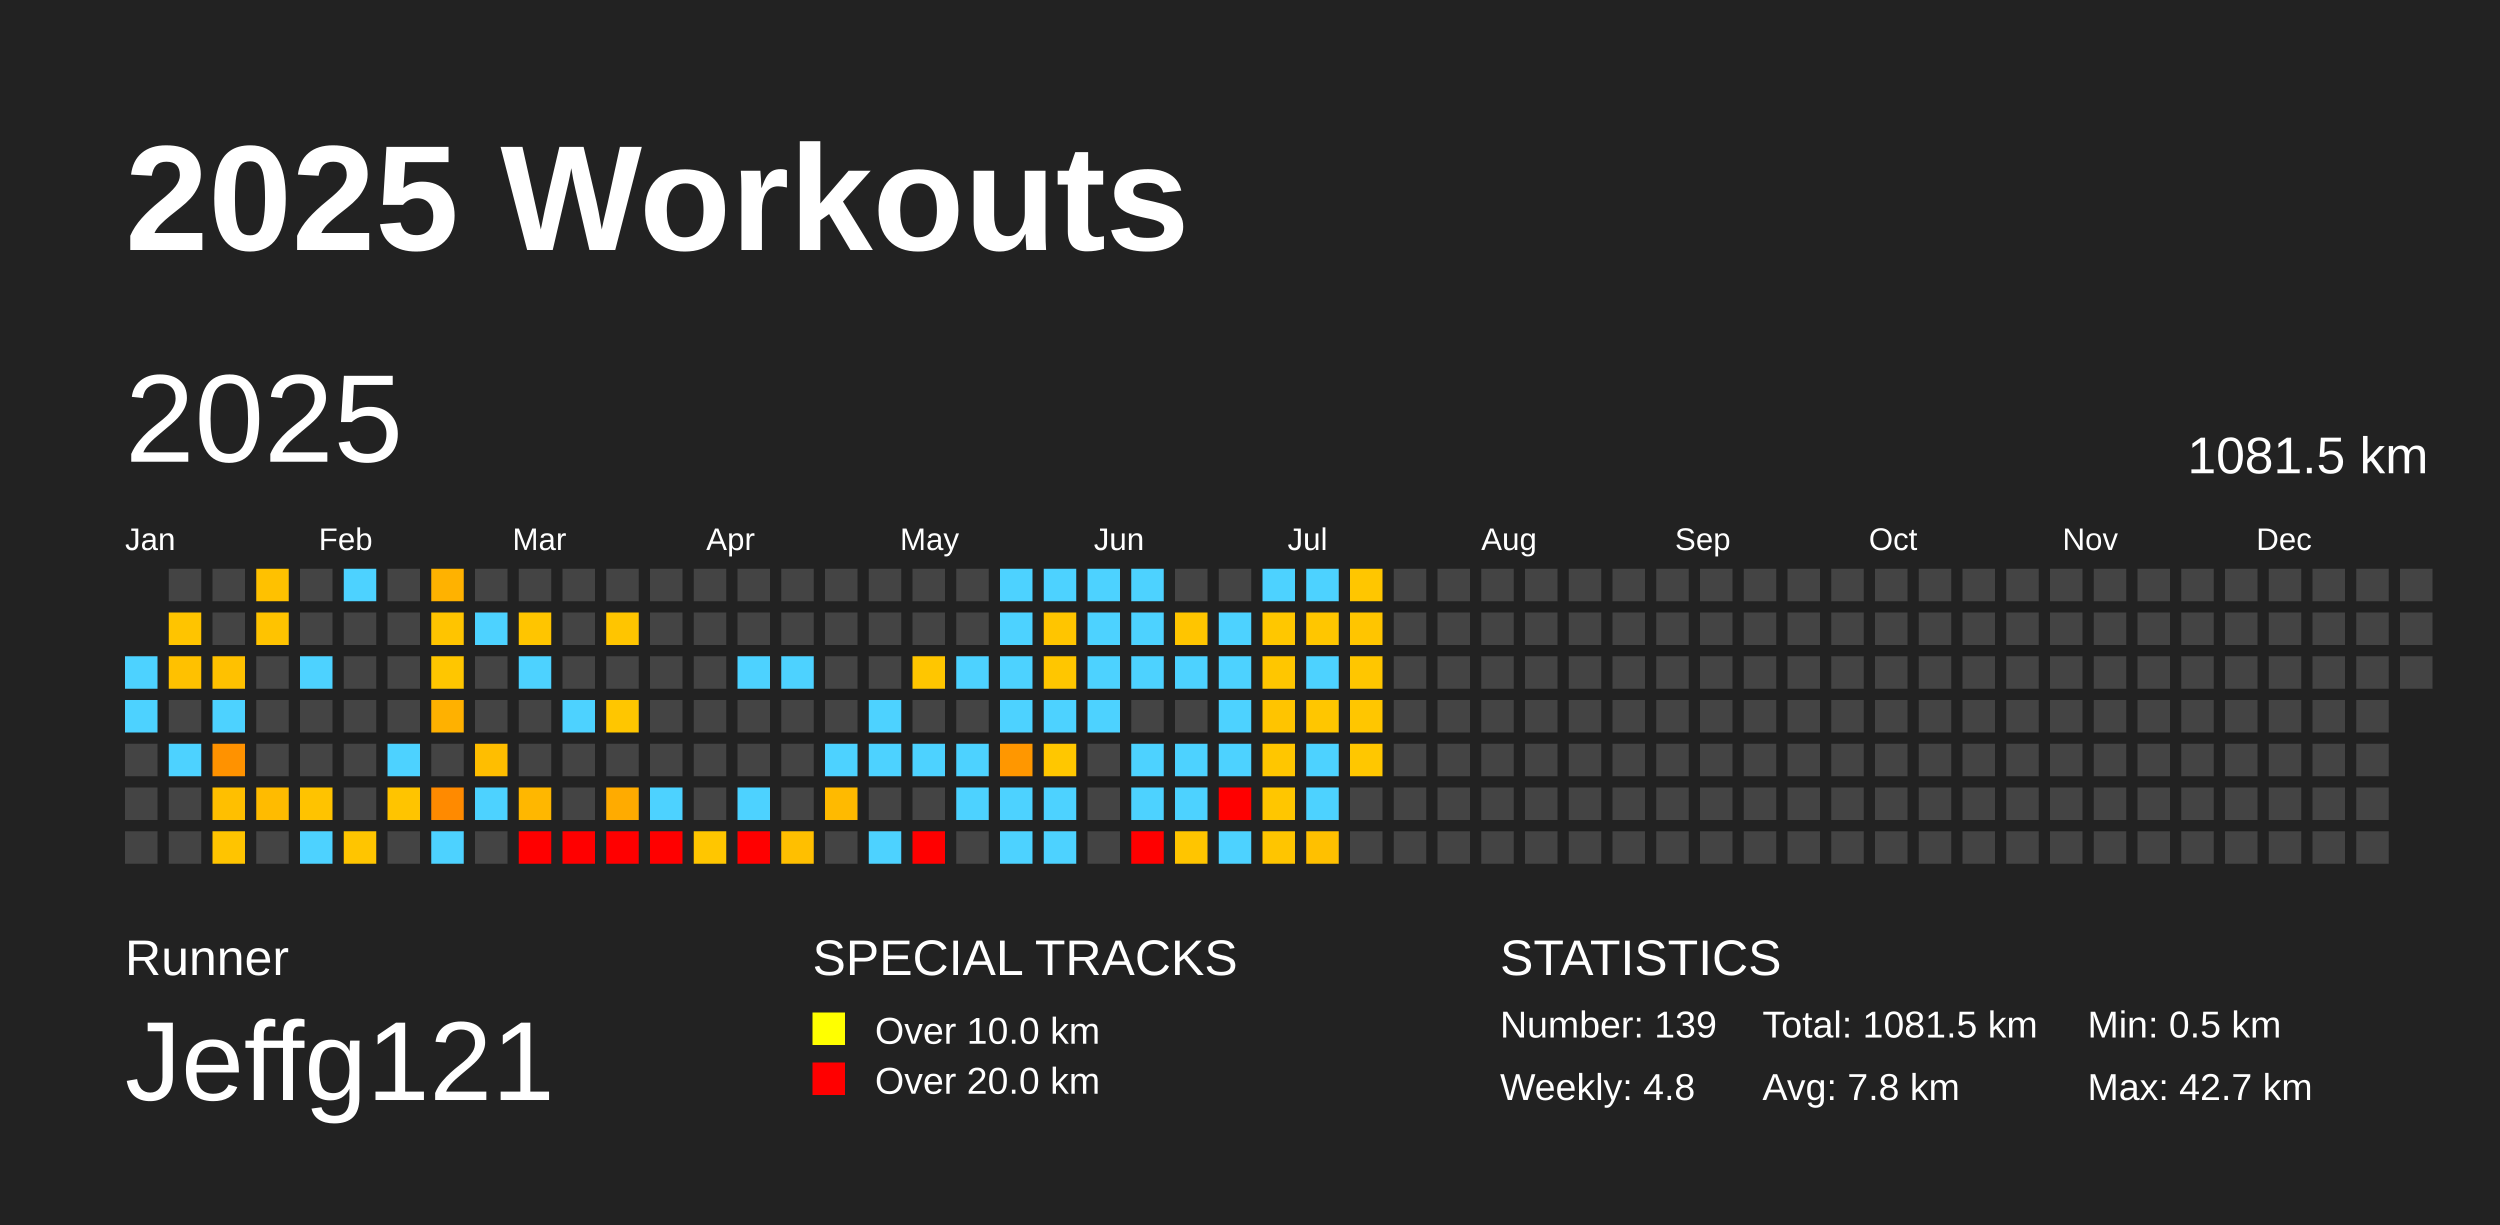
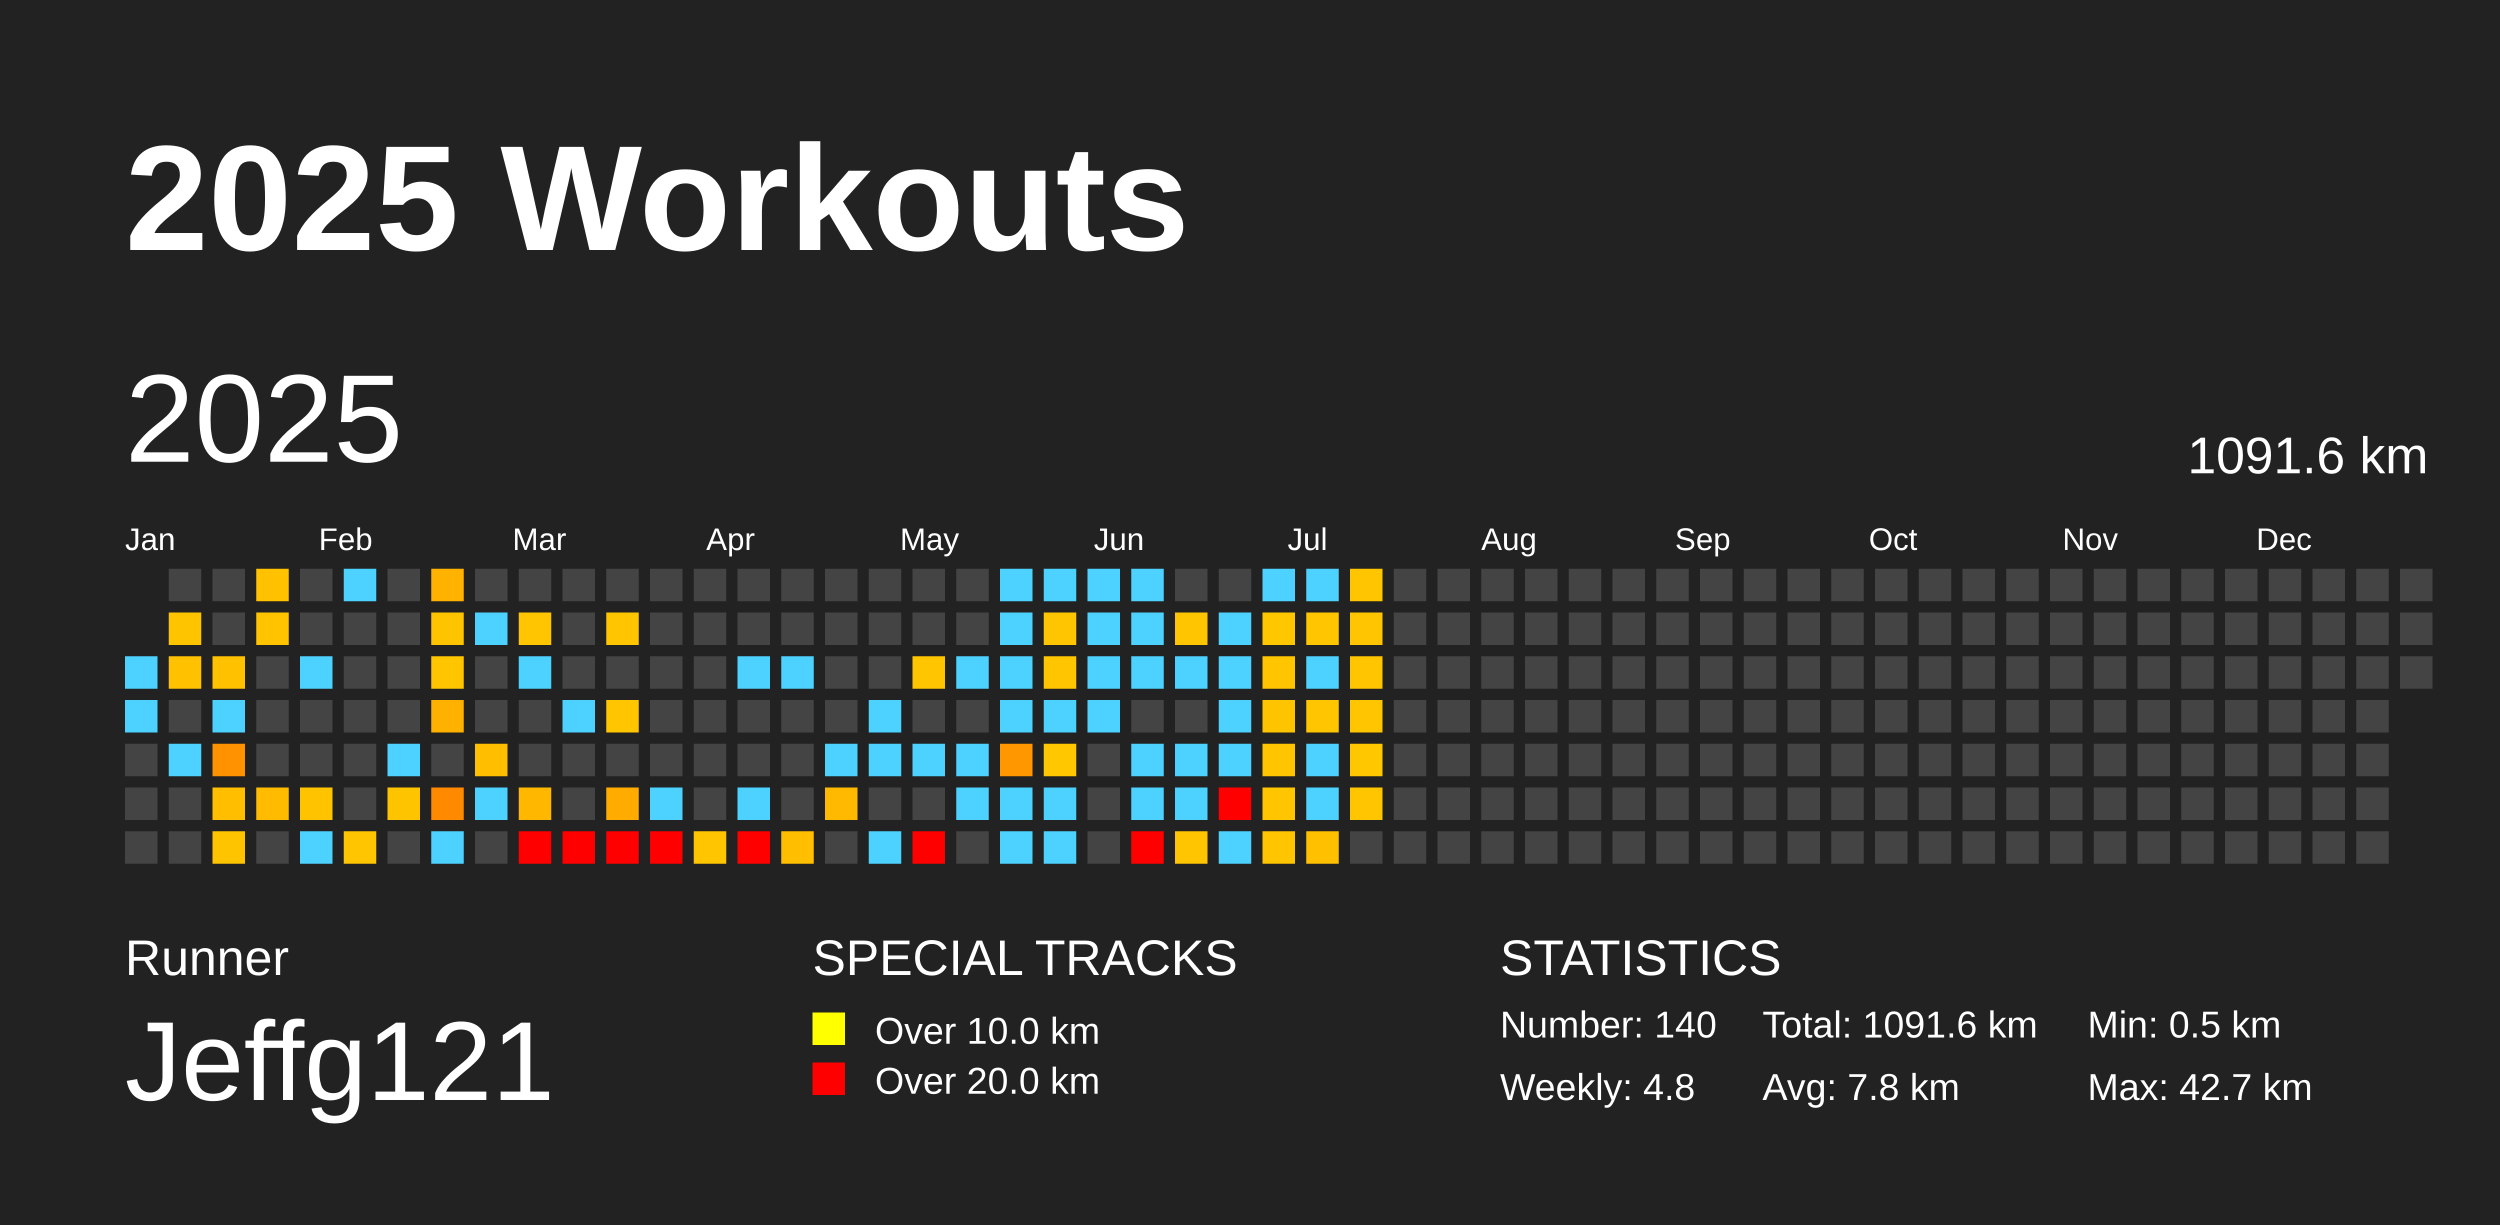
<svg xmlns="http://www.w3.org/2000/svg" baseProfile="full" height="98mm" version="1.1" viewBox="0,0,200,98" width="200mm">
  <defs />
  <rect fill="#222222" height="98" width="200" x="0" y="0" />
  <text fill="#FFFFFF" style="font-size:12px; font-family:Arial; font-weight:bold;" x="10" y="20">2025 Workouts</text>
  <text fill="#FFFFFF" style="font-size:4px; font-family:Arial" x="10" y="78">Runner</text>
  <text fill="#FFFFFF" style="font-size:9px; font-family:Arial" x="10" y="88">Jeffg121</text>
  <text fill="#FFFFFF" style="font-size:4px; font-family:Arial" x="65" y="78">SPECIAL TRACKS</text>
  <rect fill="yellow" height="2.6" width="2.6" x="65" y="81" />
  <text fill="#FFFFFF" style="font-size:3px; font-family:Arial" x="70" y="83.5">Over 10.0 km</text>
  <rect fill="red" height="2.6" width="2.6" x="65" y="85" />
  <text fill="#FFFFFF" style="font-size:3px; font-family:Arial" x="70" y="87.5">Over 20.0 km</text>
  <text fill="#FFFFFF" style="font-size:4px; font-family:Arial" x="120" y="78">STATISTICS</text>
-   <text fill="#FFFFFF" style="font-size:3px; font-family:Arial" x="120" y="83">Number: 139</text>
+   <text fill="#FFFFFF" style="font-size:3px; font-family:Arial" x="120" y="83">Number: 140</text>
  <text fill="#FFFFFF" style="font-size:3px; font-family:Arial" x="120" y="88">Weekly: 4.8</text>
-   <text fill="#FFFFFF" style="font-size:3px; font-family:Arial" x="141" y="83">Total: 1081.5 km</text>
+   <text fill="#FFFFFF" style="font-size:3px; font-family:Arial" x="141" y="83">Total: 1091.6 km</text>
  <text fill="#FFFFFF" style="font-size:3px; font-family:Arial" x="141" y="88">Avg: 7.8 km</text>
  <text fill="#FFFFFF" style="font-size:3px; font-family:Arial" x="167" y="83">Min: 0.5 km</text>
  <text fill="#FFFFFF" style="font-size:3px; font-family:Arial" x="167" y="88">Max: 42.7 km</text>
  <text dominant-baseline="hanging" fill="#FFFFFF" style="font-size:10.0px; font-family:Arial;" x="10" y="30">2025</text>
-   <text dominant-baseline="hanging" fill="#FFFFFF" style="font-size:4.125px; font-family:Arial;" x="175" y="35">1081.5 km</text>
+   <text dominant-baseline="hanging" fill="#FFFFFF" style="font-size:4.125px; font-family:Arial;" x="175" y="35">1091.6 km</text>
  <text fill="#FFFFFF" style="font-size:2.5px; font-family:Arial" x="10.0" y="44">Jan</text>
  <text fill="#FFFFFF" style="font-size:2.5px; font-family:Arial" x="25.5" y="44">Feb</text>
  <text fill="#FFFFFF" style="font-size:2.5px; font-family:Arial" x="41.0" y="44">Mar</text>
  <text fill="#FFFFFF" style="font-size:2.5px; font-family:Arial" x="56.5" y="44">Apr</text>
  <text fill="#FFFFFF" style="font-size:2.5px; font-family:Arial" x="72.0" y="44">May</text>
  <text fill="#FFFFFF" style="font-size:2.5px; font-family:Arial" x="87.5" y="44">Jun</text>
  <text fill="#FFFFFF" style="font-size:2.5px; font-family:Arial" x="103.0" y="44">Jul</text>
  <text fill="#FFFFFF" style="font-size:2.5px; font-family:Arial" x="118.5" y="44">Aug</text>
  <text fill="#FFFFFF" style="font-size:2.5px; font-family:Arial" x="134.0" y="44">Sep</text>
  <text fill="#FFFFFF" style="font-size:2.5px; font-family:Arial" x="149.5" y="44">Oct</text>
  <text fill="#FFFFFF" style="font-size:2.5px; font-family:Arial" x="165.0" y="44">Nov</text>
  <text fill="#FFFFFF" style="font-size:2.5px; font-family:Arial" x="180.5" y="44">Dec</text>
  <rect fill="#4dd2ff" height="2.6" width="2.6" x="10.0" y="52.5" />
  <rect fill="#4dd2ff" height="2.6" width="2.6" x="10.0" y="56.0" />
  <rect fill="#444444" height="2.6" width="2.6" x="10.0" y="59.5" />
  <rect fill="#444444" height="2.6" width="2.6" x="10.0" y="63.0" />
  <rect fill="#444444" height="2.6" width="2.6" x="10.0" y="66.5" />
  <rect fill="#444444" height="2.6" width="2.6" x="13.5" y="45.5" />
  <rect fill="#ffc400" height="2.6" width="2.6" x="13.5" y="49.0" />
  <rect fill="#ffc100" height="2.6" width="2.6" x="13.5" y="52.5" />
  <rect fill="#444444" height="2.6" width="2.6" x="13.5" y="56.0" />
  <rect fill="#4dd2ff" height="2.6" width="2.6" x="13.5" y="59.5" />
  <rect fill="#444444" height="2.6" width="2.6" x="13.5" y="63.0" />
  <rect fill="#444444" height="2.6" width="2.6" x="13.5" y="66.5" />
  <rect fill="#444444" height="2.6" width="2.6" x="17.0" y="45.5" />
  <rect fill="#444444" height="2.6" width="2.6" x="17.0" y="49.0" />
  <rect fill="#ffc100" height="2.6" width="2.6" x="17.0" y="52.5" />
  <rect fill="#4dd2ff" height="2.6" width="2.6" x="17.0" y="56.0" />
  <rect fill="#ff9200" height="2.6" width="2.6" x="17.0" y="59.5" />
  <rect fill="#ffbf00" height="2.6" width="2.6" x="17.0" y="63.0" />
  <rect fill="#ffc400" height="2.6" width="2.6" x="17.0" y="66.5" />
  <rect fill="#ffc100" height="2.6" width="2.6" x="20.5" y="45.5" />
  <rect fill="#ffc300" height="2.6" width="2.6" x="20.5" y="49.0" />
  <rect fill="#444444" height="2.6" width="2.6" x="20.5" y="52.5" />
  <rect fill="#444444" height="2.6" width="2.6" x="20.5" y="56.0" />
  <rect fill="#444444" height="2.6" width="2.6" x="20.5" y="59.5" />
  <rect fill="#ffbb00" height="2.6" width="2.6" x="20.5" y="63.0" />
  <rect fill="#444444" height="2.6" width="2.6" x="20.5" y="66.5" />
  <rect fill="#444444" height="2.6" width="2.6" x="24.0" y="45.5" />
  <rect fill="#444444" height="2.6" width="2.6" x="24.0" y="49.0" />
  <rect fill="#4dd2ff" height="2.6" width="2.6" x="24.0" y="52.5" />
  <rect fill="#444444" height="2.6" width="2.6" x="24.0" y="56.0" />
  <rect fill="#444444" height="2.6" width="2.6" x="24.0" y="59.5" />
  <rect fill="#ffc300" height="2.6" width="2.6" x="24.0" y="63.0" />
  <rect fill="#4dd2ff" height="2.6" width="2.6" x="24.0" y="66.5" />
  <rect fill="#4dd2ff" height="2.6" width="2.6" x="27.5" y="45.5" />
  <rect fill="#444444" height="2.6" width="2.6" x="27.5" y="49.0" />
  <rect fill="#444444" height="2.6" width="2.6" x="27.5" y="52.5" />
  <rect fill="#444444" height="2.6" width="2.6" x="27.5" y="56.0" />
  <rect fill="#444444" height="2.6" width="2.6" x="27.5" y="59.5" />
  <rect fill="#444444" height="2.6" width="2.6" x="27.5" y="63.0" />
  <rect fill="#ffc500" height="2.6" width="2.6" x="27.5" y="66.5" />
  <rect fill="#444444" height="2.6" width="2.6" x="31.0" y="45.5" />
  <rect fill="#444444" height="2.6" width="2.6" x="31.0" y="49.0" />
  <rect fill="#444444" height="2.6" width="2.6" x="31.0" y="52.5" />
  <rect fill="#444444" height="2.6" width="2.6" x="31.0" y="56.0" />
  <rect fill="#4dd2ff" height="2.6" width="2.6" x="31.0" y="59.5" />
  <rect fill="#ffc400" height="2.6" width="2.6" x="31.0" y="63.0" />
  <rect fill="#444444" height="2.6" width="2.6" x="31.0" y="66.5" />
  <rect fill="#ffb200" height="2.6" width="2.6" x="34.5" y="45.5" />
  <rect fill="#ffc400" height="2.6" width="2.6" x="34.5" y="49.0" />
  <rect fill="#ffc600" height="2.6" width="2.6" x="34.5" y="52.5" />
  <rect fill="#ffb100" height="2.6" width="2.6" x="34.5" y="56.0" />
  <rect fill="#444444" height="2.6" width="2.6" x="34.5" y="59.5" />
  <rect fill="#ff8a00" height="2.6" width="2.6" x="34.5" y="63.0" />
  <rect fill="#4dd2ff" height="2.6" width="2.6" x="34.5" y="66.5" />
  <rect fill="#444444" height="2.6" width="2.6" x="38.0" y="45.5" />
  <rect fill="#4dd2ff" height="2.6" width="2.6" x="38.0" y="49.0" />
  <rect fill="#444444" height="2.6" width="2.6" x="38.0" y="52.5" />
  <rect fill="#444444" height="2.6" width="2.6" x="38.0" y="56.0" />
  <rect fill="#ffbe00" height="2.6" width="2.6" x="38.0" y="59.5" />
  <rect fill="#4dd2ff" height="2.6" width="2.6" x="38.0" y="63.0" />
  <rect fill="#444444" height="2.6" width="2.6" x="38.0" y="66.5" />
  <rect fill="#444444" height="2.6" width="2.6" x="41.5" y="45.5" />
  <rect fill="#ffc500" height="2.6" width="2.6" x="41.5" y="49.0" />
  <rect fill="#4dd2ff" height="2.6" width="2.6" x="41.5" y="52.5" />
  <rect fill="#444444" height="2.6" width="2.6" x="41.5" y="56.0" />
  <rect fill="#444444" height="2.6" width="2.6" x="41.5" y="59.5" />
  <rect fill="#ffb700" height="2.6" width="2.6" x="41.5" y="63.0" />
  <rect fill="red" height="2.6" width="2.6" x="41.5" y="66.5" />
  <rect fill="#444444" height="2.6" width="2.6" x="45.0" y="45.5" />
  <rect fill="#444444" height="2.6" width="2.6" x="45.0" y="49.0" />
  <rect fill="#444444" height="2.6" width="2.6" x="45.0" y="52.5" />
  <rect fill="#4dd2ff" height="2.6" width="2.6" x="45.0" y="56.0" />
  <rect fill="#444444" height="2.6" width="2.6" x="45.0" y="59.5" />
  <rect fill="#444444" height="2.6" width="2.6" x="45.0" y="63.0" />
  <rect fill="red" height="2.6" width="2.6" x="45.0" y="66.5" />
  <rect fill="#444444" height="2.6" width="2.6" x="48.5" y="45.5" />
  <rect fill="#ffc500" height="2.6" width="2.6" x="48.5" y="49.0" />
  <rect fill="#444444" height="2.6" width="2.6" x="48.5" y="52.5" />
  <rect fill="#ffc600" height="2.6" width="2.6" x="48.5" y="56.0" />
  <rect fill="#444444" height="2.6" width="2.6" x="48.5" y="59.5" />
  <rect fill="#ffab00" height="2.6" width="2.6" x="48.5" y="63.0" />
  <rect fill="red" height="2.6" width="2.6" x="48.5" y="66.5" />
  <rect fill="#444444" height="2.6" width="2.6" x="52.0" y="45.5" />
  <rect fill="#444444" height="2.6" width="2.6" x="52.0" y="49.0" />
  <rect fill="#444444" height="2.6" width="2.6" x="52.0" y="52.5" />
  <rect fill="#444444" height="2.6" width="2.6" x="52.0" y="56.0" />
  <rect fill="#444444" height="2.6" width="2.6" x="52.0" y="59.5" />
  <rect fill="#4dd2ff" height="2.6" width="2.6" x="52.0" y="63.0" />
  <rect fill="red" height="2.6" width="2.6" x="52.0" y="66.5" />
  <rect fill="#444444" height="2.6" width="2.6" x="55.5" y="45.5" />
  <rect fill="#444444" height="2.6" width="2.6" x="55.5" y="49.0" />
  <rect fill="#444444" height="2.6" width="2.6" x="55.5" y="52.5" />
  <rect fill="#444444" height="2.6" width="2.6" x="55.5" y="56.0" />
  <rect fill="#444444" height="2.6" width="2.6" x="55.5" y="59.5" />
  <rect fill="#444444" height="2.6" width="2.6" x="55.5" y="63.0" />
  <rect fill="#ffc600" height="2.6" width="2.6" x="55.5" y="66.5" />
  <rect fill="#444444" height="2.6" width="2.6" x="59.0" y="45.5" />
  <rect fill="#444444" height="2.6" width="2.6" x="59.0" y="49.0" />
  <rect fill="#4dd2ff" height="2.6" width="2.6" x="59.0" y="52.5" />
  <rect fill="#444444" height="2.6" width="2.6" x="59.0" y="56.0" />
  <rect fill="#444444" height="2.6" width="2.6" x="59.0" y="59.5" />
  <rect fill="#4dd2ff" height="2.6" width="2.6" x="59.0" y="63.0" />
  <rect fill="red" height="2.6" width="2.6" x="59.0" y="66.5" />
  <rect fill="#444444" height="2.6" width="2.6" x="62.5" y="45.5" />
  <rect fill="#444444" height="2.6" width="2.6" x="62.5" y="49.0" />
  <rect fill="#4dd2ff" height="2.6" width="2.6" x="62.5" y="52.5" />
  <rect fill="#444444" height="2.6" width="2.6" x="62.5" y="56.0" />
  <rect fill="#444444" height="2.6" width="2.6" x="62.5" y="59.5" />
  <rect fill="#444444" height="2.6" width="2.6" x="62.5" y="63.0" />
  <rect fill="#ffbf00" height="2.6" width="2.6" x="62.5" y="66.5" />
  <rect fill="#444444" height="2.6" width="2.6" x="66.0" y="45.5" />
  <rect fill="#444444" height="2.6" width="2.6" x="66.0" y="49.0" />
  <rect fill="#444444" height="2.6" width="2.6" x="66.0" y="52.5" />
  <rect fill="#444444" height="2.6" width="2.6" x="66.0" y="56.0" />
  <rect fill="#4dd2ff" height="2.6" width="2.6" x="66.0" y="59.5" />
  <rect fill="#ffba00" height="2.6" width="2.6" x="66.0" y="63.0" />
  <rect fill="#444444" height="2.6" width="2.6" x="66.0" y="66.5" />
  <rect fill="#444444" height="2.6" width="2.6" x="69.5" y="45.5" />
  <rect fill="#444444" height="2.6" width="2.6" x="69.5" y="49.0" />
  <rect fill="#444444" height="2.6" width="2.6" x="69.5" y="52.5" />
  <rect fill="#4dd2ff" height="2.6" width="2.6" x="69.5" y="56.0" />
  <rect fill="#4dd2ff" height="2.6" width="2.6" x="69.5" y="59.5" />
  <rect fill="#444444" height="2.6" width="2.6" x="69.5" y="63.0" />
  <rect fill="#4dd2ff" height="2.6" width="2.6" x="69.5" y="66.5" />
  <rect fill="#444444" height="2.6" width="2.6" x="73.0" y="45.5" />
  <rect fill="#444444" height="2.6" width="2.6" x="73.0" y="49.0" />
  <rect fill="#ffc600" height="2.6" width="2.6" x="73.0" y="52.5" />
  <rect fill="#444444" height="2.6" width="2.6" x="73.0" y="56.0" />
  <rect fill="#4dd2ff" height="2.6" width="2.6" x="73.0" y="59.5" />
  <rect fill="#444444" height="2.6" width="2.6" x="73.0" y="63.0" />
  <rect fill="red" height="2.6" width="2.6" x="73.0" y="66.5" />
  <rect fill="#444444" height="2.6" width="2.6" x="76.5" y="45.5" />
  <rect fill="#444444" height="2.6" width="2.6" x="76.5" y="49.0" />
  <rect fill="#4dd2ff" height="2.6" width="2.6" x="76.5" y="52.5" />
  <rect fill="#444444" height="2.6" width="2.6" x="76.5" y="56.0" />
  <rect fill="#4dd2ff" height="2.6" width="2.6" x="76.5" y="59.5" />
  <rect fill="#4dd2ff" height="2.6" width="2.6" x="76.5" y="63.0" />
  <rect fill="#444444" height="2.6" width="2.6" x="76.5" y="66.5" />
  <rect fill="#4dd2ff" height="2.6" width="2.6" x="80.0" y="45.5" />
  <rect fill="#4dd2ff" height="2.6" width="2.6" x="80.0" y="49.0" />
  <rect fill="#4dd2ff" height="2.6" width="2.6" x="80.0" y="52.5" />
  <rect fill="#4dd2ff" height="2.6" width="2.6" x="80.0" y="56.0" />
  <rect fill="#ff9700" height="2.6" width="2.6" x="80.0" y="59.5" />
  <rect fill="#4dd2ff" height="2.6" width="2.6" x="80.0" y="63.0" />
  <rect fill="#4dd2ff" height="2.6" width="2.6" x="80.0" y="66.5" />
  <rect fill="#4dd2ff" height="2.6" width="2.6" x="83.5" y="45.5" />
  <rect fill="#ffc500" height="2.6" width="2.6" x="83.5" y="49.0" />
  <rect fill="#ffc600" height="2.6" width="2.6" x="83.5" y="52.5" />
  <rect fill="#4dd2ff" height="2.6" width="2.6" x="83.5" y="56.0" />
  <rect fill="#ffc700" height="2.6" width="2.6" x="83.5" y="59.5" />
  <rect fill="#4dd2ff" height="2.6" width="2.6" x="83.5" y="63.0" />
  <rect fill="#4dd2ff" height="2.6" width="2.6" x="83.5" y="66.5" />
  <rect fill="#4dd2ff" height="2.6" width="2.6" x="87.0" y="45.5" />
  <rect fill="#4dd2ff" height="2.6" width="2.6" x="87.0" y="49.0" />
  <rect fill="#4dd2ff" height="2.6" width="2.6" x="87.0" y="52.5" />
  <rect fill="#4dd2ff" height="2.6" width="2.6" x="87.0" y="56.0" />
  <rect fill="#444444" height="2.6" width="2.6" x="87.0" y="59.5" />
  <rect fill="#444444" height="2.6" width="2.6" x="87.0" y="63.0" />
  <rect fill="#444444" height="2.6" width="2.6" x="87.0" y="66.5" />
  <rect fill="#4dd2ff" height="2.6" width="2.6" x="90.5" y="45.5" />
  <rect fill="#4dd2ff" height="2.6" width="2.6" x="90.5" y="49.0" />
  <rect fill="#4dd2ff" height="2.6" width="2.6" x="90.5" y="52.5" />
  <rect fill="#444444" height="2.6" width="2.6" x="90.5" y="56.0" />
  <rect fill="#4dd2ff" height="2.6" width="2.6" x="90.5" y="59.5" />
  <rect fill="#4dd2ff" height="2.6" width="2.6" x="90.5" y="63.0" />
  <rect fill="red" height="2.6" width="2.6" x="90.5" y="66.5" />
  <rect fill="#444444" height="2.6" width="2.6" x="94.0" y="45.5" />
  <rect fill="#ffc500" height="2.6" width="2.6" x="94.0" y="49.0" />
  <rect fill="#4dd2ff" height="2.6" width="2.6" x="94.0" y="52.5" />
  <rect fill="#444444" height="2.6" width="2.6" x="94.0" y="56.0" />
  <rect fill="#4dd2ff" height="2.6" width="2.6" x="94.0" y="59.5" />
  <rect fill="#4dd2ff" height="2.6" width="2.6" x="94.0" y="63.0" />
  <rect fill="#ffc500" height="2.6" width="2.6" x="94.0" y="66.5" />
  <rect fill="#444444" height="2.6" width="2.6" x="97.5" y="45.5" />
  <rect fill="#4dd2ff" height="2.6" width="2.6" x="97.5" y="49.0" />
  <rect fill="#4dd2ff" height="2.6" width="2.6" x="97.5" y="52.5" />
  <rect fill="#4dd2ff" height="2.6" width="2.6" x="97.5" y="56.0" />
  <rect fill="#4dd2ff" height="2.6" width="2.6" x="97.5" y="59.5" />
  <rect fill="red" height="2.6" width="2.6" x="97.5" y="63.0" />
  <rect fill="#4dd2ff" height="2.6" width="2.6" x="97.5" y="66.5" />
  <rect fill="#4dd2ff" height="2.6" width="2.6" x="101.0" y="45.5" />
  <rect fill="#ffc700" height="2.6" width="2.6" x="101.0" y="49.0" />
  <rect fill="#ffc600" height="2.6" width="2.6" x="101.0" y="52.5" />
  <rect fill="#ffc400" height="2.6" width="2.6" x="101.0" y="56.0" />
  <rect fill="#ffc600" height="2.6" width="2.6" x="101.0" y="59.5" />
  <rect fill="#ffc600" height="2.6" width="2.6" x="101.0" y="63.0" />
  <rect fill="#ffc500" height="2.6" width="2.6" x="101.0" y="66.5" />
  <rect fill="#4dd2ff" height="2.6" width="2.6" x="104.5" y="45.5" />
  <rect fill="#ffc600" height="2.6" width="2.6" x="104.5" y="49.0" />
  <rect fill="#4dd2ff" height="2.6" width="2.6" x="104.5" y="52.5" />
  <rect fill="#ffc600" height="2.6" width="2.6" x="104.5" y="56.0" />
  <rect fill="#4dd2ff" height="2.6" width="2.6" x="104.5" y="59.5" />
  <rect fill="#4dd2ff" height="2.6" width="2.6" x="104.5" y="63.0" />
  <rect fill="#ffc000" height="2.6" width="2.6" x="104.5" y="66.5" />
  <rect fill="#ffc600" height="2.6" width="2.6" x="108.0" y="45.5" />
  <rect fill="#ffc500" height="2.6" width="2.6" x="108.0" y="49.0" />
  <rect fill="#ffc600" height="2.6" width="2.6" x="108.0" y="52.5" />
  <rect fill="#ffc600" height="2.6" width="2.6" x="108.0" y="56.0" />
  <rect fill="#ffc700" height="2.6" width="2.6" x="108.0" y="59.5" />
-   <rect fill="#444444" height="2.6" width="2.6" x="108.0" y="63.0" />
+   <rect fill="#ffc600" height="2.6" width="2.6" x="108.0" y="63.0" />
  <rect fill="#444444" height="2.6" width="2.6" x="108.0" y="66.5" />
  <rect fill="#444444" height="2.6" width="2.6" x="111.5" y="45.5" />
  <rect fill="#444444" height="2.6" width="2.6" x="111.5" y="49.0" />
  <rect fill="#444444" height="2.6" width="2.6" x="111.5" y="52.5" />
  <rect fill="#444444" height="2.6" width="2.6" x="111.5" y="56.0" />
  <rect fill="#444444" height="2.6" width="2.6" x="111.5" y="59.5" />
  <rect fill="#444444" height="2.6" width="2.6" x="111.5" y="63.0" />
  <rect fill="#444444" height="2.6" width="2.6" x="111.5" y="66.5" />
  <rect fill="#444444" height="2.6" width="2.6" x="115.0" y="45.5" />
  <rect fill="#444444" height="2.6" width="2.6" x="115.0" y="49.0" />
  <rect fill="#444444" height="2.6" width="2.6" x="115.0" y="52.5" />
  <rect fill="#444444" height="2.6" width="2.6" x="115.0" y="56.0" />
  <rect fill="#444444" height="2.6" width="2.6" x="115.0" y="59.5" />
  <rect fill="#444444" height="2.6" width="2.6" x="115.0" y="63.0" />
  <rect fill="#444444" height="2.6" width="2.6" x="115.0" y="66.5" />
  <rect fill="#444444" height="2.6" width="2.6" x="118.5" y="45.5" />
  <rect fill="#444444" height="2.6" width="2.6" x="118.5" y="49.0" />
  <rect fill="#444444" height="2.6" width="2.6" x="118.5" y="52.5" />
  <rect fill="#444444" height="2.6" width="2.6" x="118.5" y="56.0" />
  <rect fill="#444444" height="2.6" width="2.6" x="118.5" y="59.5" />
  <rect fill="#444444" height="2.6" width="2.6" x="118.5" y="63.0" />
  <rect fill="#444444" height="2.6" width="2.6" x="118.5" y="66.5" />
  <rect fill="#444444" height="2.6" width="2.6" x="122.0" y="45.5" />
  <rect fill="#444444" height="2.6" width="2.6" x="122.0" y="49.0" />
  <rect fill="#444444" height="2.6" width="2.6" x="122.0" y="52.5" />
  <rect fill="#444444" height="2.6" width="2.6" x="122.0" y="56.0" />
  <rect fill="#444444" height="2.6" width="2.6" x="122.0" y="59.5" />
  <rect fill="#444444" height="2.6" width="2.6" x="122.0" y="63.0" />
  <rect fill="#444444" height="2.6" width="2.6" x="122.0" y="66.5" />
  <rect fill="#444444" height="2.6" width="2.6" x="125.5" y="45.5" />
  <rect fill="#444444" height="2.6" width="2.6" x="125.5" y="49.0" />
  <rect fill="#444444" height="2.6" width="2.6" x="125.5" y="52.5" />
  <rect fill="#444444" height="2.6" width="2.6" x="125.5" y="56.0" />
  <rect fill="#444444" height="2.6" width="2.6" x="125.5" y="59.5" />
  <rect fill="#444444" height="2.6" width="2.6" x="125.5" y="63.0" />
  <rect fill="#444444" height="2.6" width="2.6" x="125.5" y="66.5" />
  <rect fill="#444444" height="2.6" width="2.6" x="129.0" y="45.5" />
  <rect fill="#444444" height="2.6" width="2.6" x="129.0" y="49.0" />
  <rect fill="#444444" height="2.6" width="2.6" x="129.0" y="52.5" />
  <rect fill="#444444" height="2.6" width="2.6" x="129.0" y="56.0" />
  <rect fill="#444444" height="2.6" width="2.6" x="129.0" y="59.5" />
  <rect fill="#444444" height="2.6" width="2.6" x="129.0" y="63.0" />
  <rect fill="#444444" height="2.6" width="2.6" x="129.0" y="66.5" />
  <rect fill="#444444" height="2.6" width="2.6" x="132.5" y="45.5" />
  <rect fill="#444444" height="2.6" width="2.6" x="132.5" y="49.0" />
  <rect fill="#444444" height="2.6" width="2.6" x="132.5" y="52.5" />
  <rect fill="#444444" height="2.6" width="2.6" x="132.5" y="56.0" />
  <rect fill="#444444" height="2.6" width="2.6" x="132.5" y="59.5" />
  <rect fill="#444444" height="2.6" width="2.6" x="132.5" y="63.0" />
  <rect fill="#444444" height="2.6" width="2.6" x="132.5" y="66.5" />
  <rect fill="#444444" height="2.6" width="2.6" x="136.0" y="45.5" />
  <rect fill="#444444" height="2.6" width="2.6" x="136.0" y="49.0" />
  <rect fill="#444444" height="2.6" width="2.6" x="136.0" y="52.5" />
  <rect fill="#444444" height="2.6" width="2.6" x="136.0" y="56.0" />
  <rect fill="#444444" height="2.6" width="2.6" x="136.0" y="59.5" />
  <rect fill="#444444" height="2.6" width="2.6" x="136.0" y="63.0" />
  <rect fill="#444444" height="2.6" width="2.6" x="136.0" y="66.5" />
  <rect fill="#444444" height="2.6" width="2.6" x="139.5" y="45.5" />
  <rect fill="#444444" height="2.6" width="2.6" x="139.5" y="49.0" />
  <rect fill="#444444" height="2.6" width="2.6" x="139.5" y="52.5" />
  <rect fill="#444444" height="2.6" width="2.6" x="139.5" y="56.0" />
  <rect fill="#444444" height="2.6" width="2.6" x="139.5" y="59.5" />
  <rect fill="#444444" height="2.6" width="2.6" x="139.5" y="63.0" />
  <rect fill="#444444" height="2.6" width="2.6" x="139.5" y="66.5" />
  <rect fill="#444444" height="2.6" width="2.6" x="143.0" y="45.5" />
  <rect fill="#444444" height="2.6" width="2.6" x="143.0" y="49.0" />
  <rect fill="#444444" height="2.6" width="2.6" x="143.0" y="52.5" />
  <rect fill="#444444" height="2.6" width="2.6" x="143.0" y="56.0" />
  <rect fill="#444444" height="2.6" width="2.6" x="143.0" y="59.5" />
  <rect fill="#444444" height="2.6" width="2.6" x="143.0" y="63.0" />
  <rect fill="#444444" height="2.6" width="2.6" x="143.0" y="66.5" />
  <rect fill="#444444" height="2.6" width="2.6" x="146.5" y="45.5" />
  <rect fill="#444444" height="2.6" width="2.6" x="146.5" y="49.0" />
  <rect fill="#444444" height="2.6" width="2.6" x="146.5" y="52.5" />
  <rect fill="#444444" height="2.6" width="2.6" x="146.5" y="56.0" />
  <rect fill="#444444" height="2.6" width="2.6" x="146.5" y="59.5" />
  <rect fill="#444444" height="2.6" width="2.6" x="146.5" y="63.0" />
  <rect fill="#444444" height="2.6" width="2.6" x="146.5" y="66.5" />
  <rect fill="#444444" height="2.6" width="2.6" x="150.0" y="45.5" />
  <rect fill="#444444" height="2.6" width="2.6" x="150.0" y="49.0" />
  <rect fill="#444444" height="2.6" width="2.6" x="150.0" y="52.5" />
  <rect fill="#444444" height="2.6" width="2.6" x="150.0" y="56.0" />
  <rect fill="#444444" height="2.6" width="2.6" x="150.0" y="59.5" />
  <rect fill="#444444" height="2.6" width="2.6" x="150.0" y="63.0" />
  <rect fill="#444444" height="2.6" width="2.6" x="150.0" y="66.5" />
  <rect fill="#444444" height="2.6" width="2.6" x="153.5" y="45.5" />
  <rect fill="#444444" height="2.6" width="2.6" x="153.5" y="49.0" />
  <rect fill="#444444" height="2.6" width="2.6" x="153.5" y="52.5" />
  <rect fill="#444444" height="2.6" width="2.6" x="153.5" y="56.0" />
  <rect fill="#444444" height="2.6" width="2.6" x="153.5" y="59.5" />
  <rect fill="#444444" height="2.6" width="2.6" x="153.5" y="63.0" />
  <rect fill="#444444" height="2.6" width="2.6" x="153.5" y="66.5" />
  <rect fill="#444444" height="2.6" width="2.6" x="157.0" y="45.5" />
  <rect fill="#444444" height="2.6" width="2.6" x="157.0" y="49.0" />
  <rect fill="#444444" height="2.6" width="2.6" x="157.0" y="52.5" />
  <rect fill="#444444" height="2.6" width="2.6" x="157.0" y="56.0" />
  <rect fill="#444444" height="2.6" width="2.6" x="157.0" y="59.5" />
  <rect fill="#444444" height="2.6" width="2.6" x="157.0" y="63.0" />
  <rect fill="#444444" height="2.6" width="2.6" x="157.0" y="66.5" />
  <rect fill="#444444" height="2.6" width="2.6" x="160.5" y="45.5" />
  <rect fill="#444444" height="2.6" width="2.6" x="160.5" y="49.0" />
  <rect fill="#444444" height="2.6" width="2.6" x="160.5" y="52.5" />
  <rect fill="#444444" height="2.6" width="2.6" x="160.5" y="56.0" />
  <rect fill="#444444" height="2.6" width="2.6" x="160.5" y="59.5" />
  <rect fill="#444444" height="2.6" width="2.6" x="160.5" y="63.0" />
  <rect fill="#444444" height="2.6" width="2.6" x="160.5" y="66.5" />
  <rect fill="#444444" height="2.6" width="2.6" x="164.0" y="45.5" />
  <rect fill="#444444" height="2.6" width="2.6" x="164.0" y="49.0" />
  <rect fill="#444444" height="2.6" width="2.6" x="164.0" y="52.5" />
  <rect fill="#444444" height="2.6" width="2.6" x="164.0" y="56.0" />
  <rect fill="#444444" height="2.6" width="2.6" x="164.0" y="59.5" />
  <rect fill="#444444" height="2.6" width="2.6" x="164.0" y="63.0" />
  <rect fill="#444444" height="2.6" width="2.6" x="164.0" y="66.5" />
  <rect fill="#444444" height="2.6" width="2.6" x="167.5" y="45.5" />
  <rect fill="#444444" height="2.6" width="2.6" x="167.5" y="49.0" />
  <rect fill="#444444" height="2.6" width="2.6" x="167.5" y="52.5" />
  <rect fill="#444444" height="2.6" width="2.6" x="167.5" y="56.0" />
  <rect fill="#444444" height="2.6" width="2.6" x="167.5" y="59.5" />
  <rect fill="#444444" height="2.6" width="2.6" x="167.5" y="63.0" />
  <rect fill="#444444" height="2.6" width="2.6" x="167.5" y="66.5" />
  <rect fill="#444444" height="2.6" width="2.6" x="171.0" y="45.5" />
  <rect fill="#444444" height="2.6" width="2.6" x="171.0" y="49.0" />
  <rect fill="#444444" height="2.6" width="2.6" x="171.0" y="52.5" />
  <rect fill="#444444" height="2.6" width="2.6" x="171.0" y="56.0" />
  <rect fill="#444444" height="2.6" width="2.6" x="171.0" y="59.5" />
  <rect fill="#444444" height="2.6" width="2.6" x="171.0" y="63.0" />
  <rect fill="#444444" height="2.6" width="2.6" x="171.0" y="66.5" />
  <rect fill="#444444" height="2.6" width="2.6" x="174.5" y="45.5" />
  <rect fill="#444444" height="2.6" width="2.6" x="174.5" y="49.0" />
  <rect fill="#444444" height="2.6" width="2.6" x="174.5" y="52.5" />
  <rect fill="#444444" height="2.6" width="2.6" x="174.5" y="56.0" />
  <rect fill="#444444" height="2.6" width="2.6" x="174.5" y="59.5" />
  <rect fill="#444444" height="2.6" width="2.6" x="174.5" y="63.0" />
  <rect fill="#444444" height="2.6" width="2.6" x="174.5" y="66.5" />
  <rect fill="#444444" height="2.6" width="2.6" x="178.0" y="45.5" />
  <rect fill="#444444" height="2.6" width="2.6" x="178.0" y="49.0" />
  <rect fill="#444444" height="2.6" width="2.6" x="178.0" y="52.5" />
  <rect fill="#444444" height="2.6" width="2.6" x="178.0" y="56.0" />
  <rect fill="#444444" height="2.6" width="2.6" x="178.0" y="59.5" />
  <rect fill="#444444" height="2.6" width="2.6" x="178.0" y="63.0" />
  <rect fill="#444444" height="2.6" width="2.6" x="178.0" y="66.5" />
  <rect fill="#444444" height="2.6" width="2.6" x="181.5" y="45.5" />
  <rect fill="#444444" height="2.6" width="2.6" x="181.5" y="49.0" />
  <rect fill="#444444" height="2.6" width="2.6" x="181.5" y="52.5" />
  <rect fill="#444444" height="2.6" width="2.6" x="181.5" y="56.0" />
  <rect fill="#444444" height="2.6" width="2.6" x="181.5" y="59.5" />
  <rect fill="#444444" height="2.6" width="2.6" x="181.5" y="63.0" />
  <rect fill="#444444" height="2.6" width="2.6" x="181.5" y="66.5" />
  <rect fill="#444444" height="2.6" width="2.6" x="185.0" y="45.5" />
  <rect fill="#444444" height="2.6" width="2.6" x="185.0" y="49.0" />
  <rect fill="#444444" height="2.6" width="2.6" x="185.0" y="52.5" />
  <rect fill="#444444" height="2.6" width="2.6" x="185.0" y="56.0" />
  <rect fill="#444444" height="2.6" width="2.6" x="185.0" y="59.5" />
  <rect fill="#444444" height="2.6" width="2.6" x="185.0" y="63.0" />
  <rect fill="#444444" height="2.6" width="2.6" x="185.0" y="66.5" />
  <rect fill="#444444" height="2.6" width="2.6" x="188.5" y="45.5" />
  <rect fill="#444444" height="2.6" width="2.6" x="188.5" y="49.0" />
  <rect fill="#444444" height="2.6" width="2.6" x="188.5" y="52.5" />
  <rect fill="#444444" height="2.6" width="2.6" x="188.5" y="56.0" />
  <rect fill="#444444" height="2.6" width="2.6" x="188.5" y="59.5" />
  <rect fill="#444444" height="2.6" width="2.6" x="188.5" y="63.0" />
  <rect fill="#444444" height="2.6" width="2.6" x="188.5" y="66.5" />
  <rect fill="#444444" height="2.6" width="2.6" x="192.0" y="45.5" />
  <rect fill="#444444" height="2.6" width="2.6" x="192.0" y="49.0" />
  <rect fill="#444444" height="2.6" width="2.6" x="192.0" y="52.5" />
</svg>
